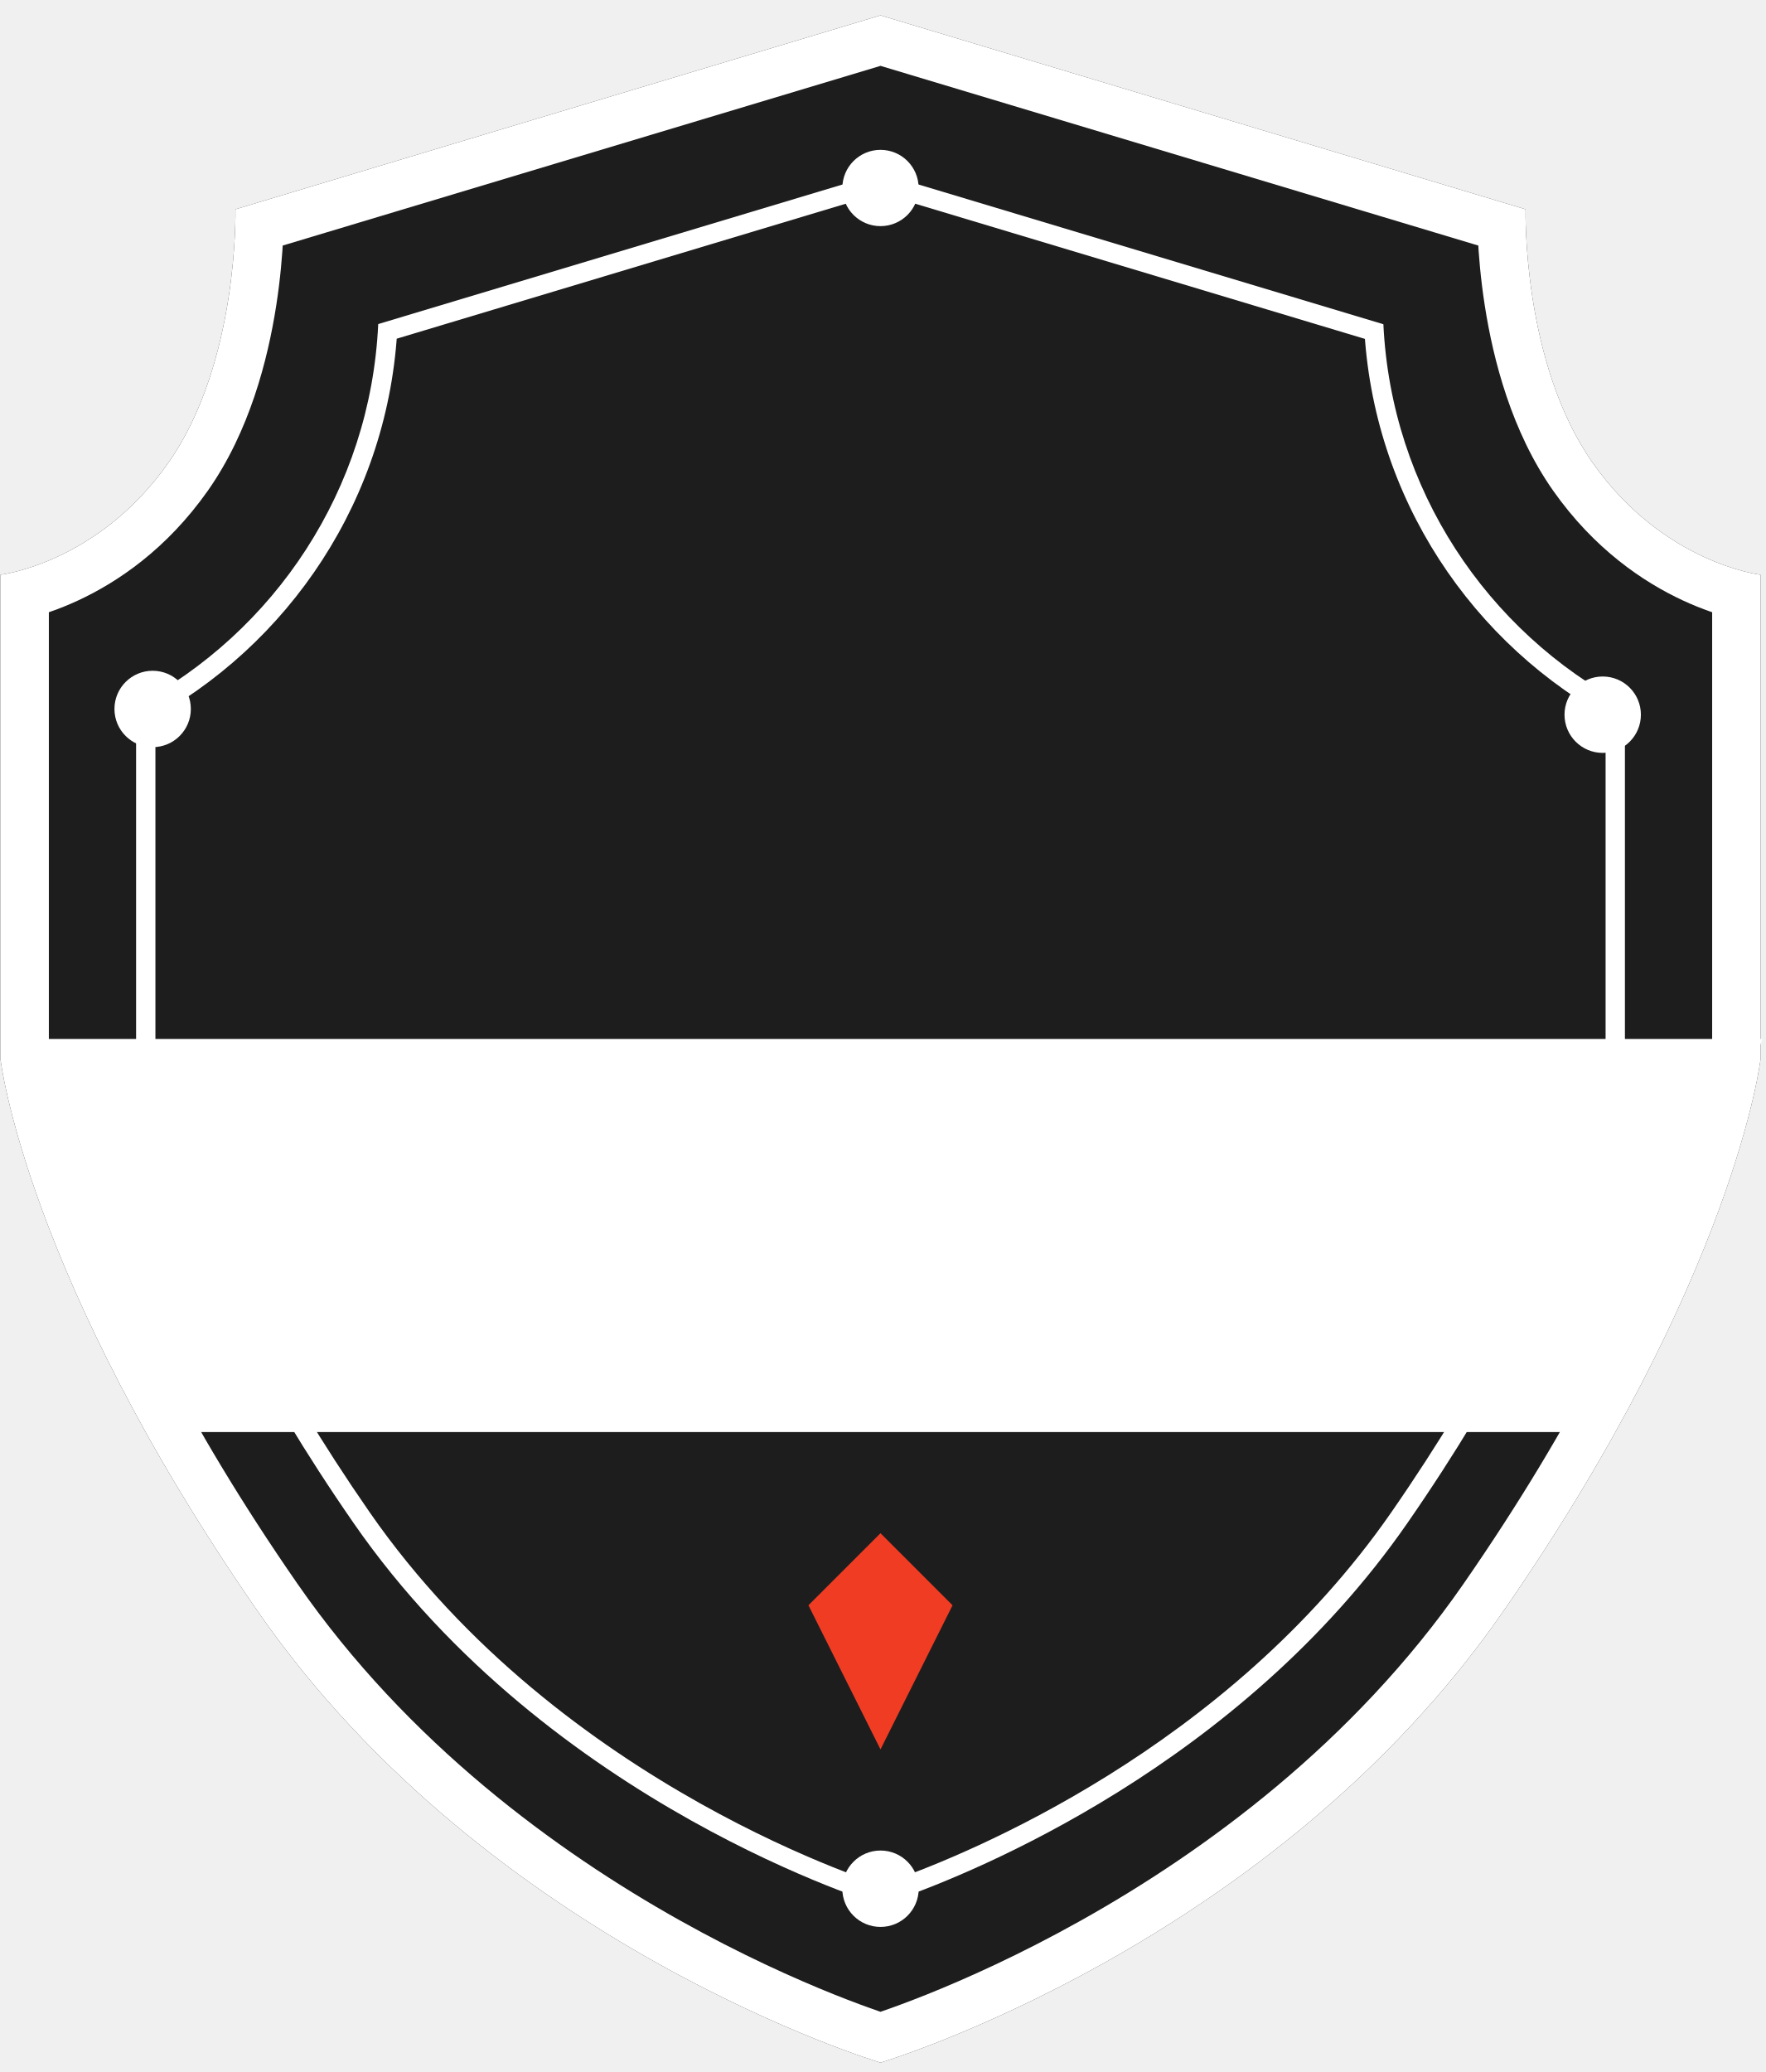
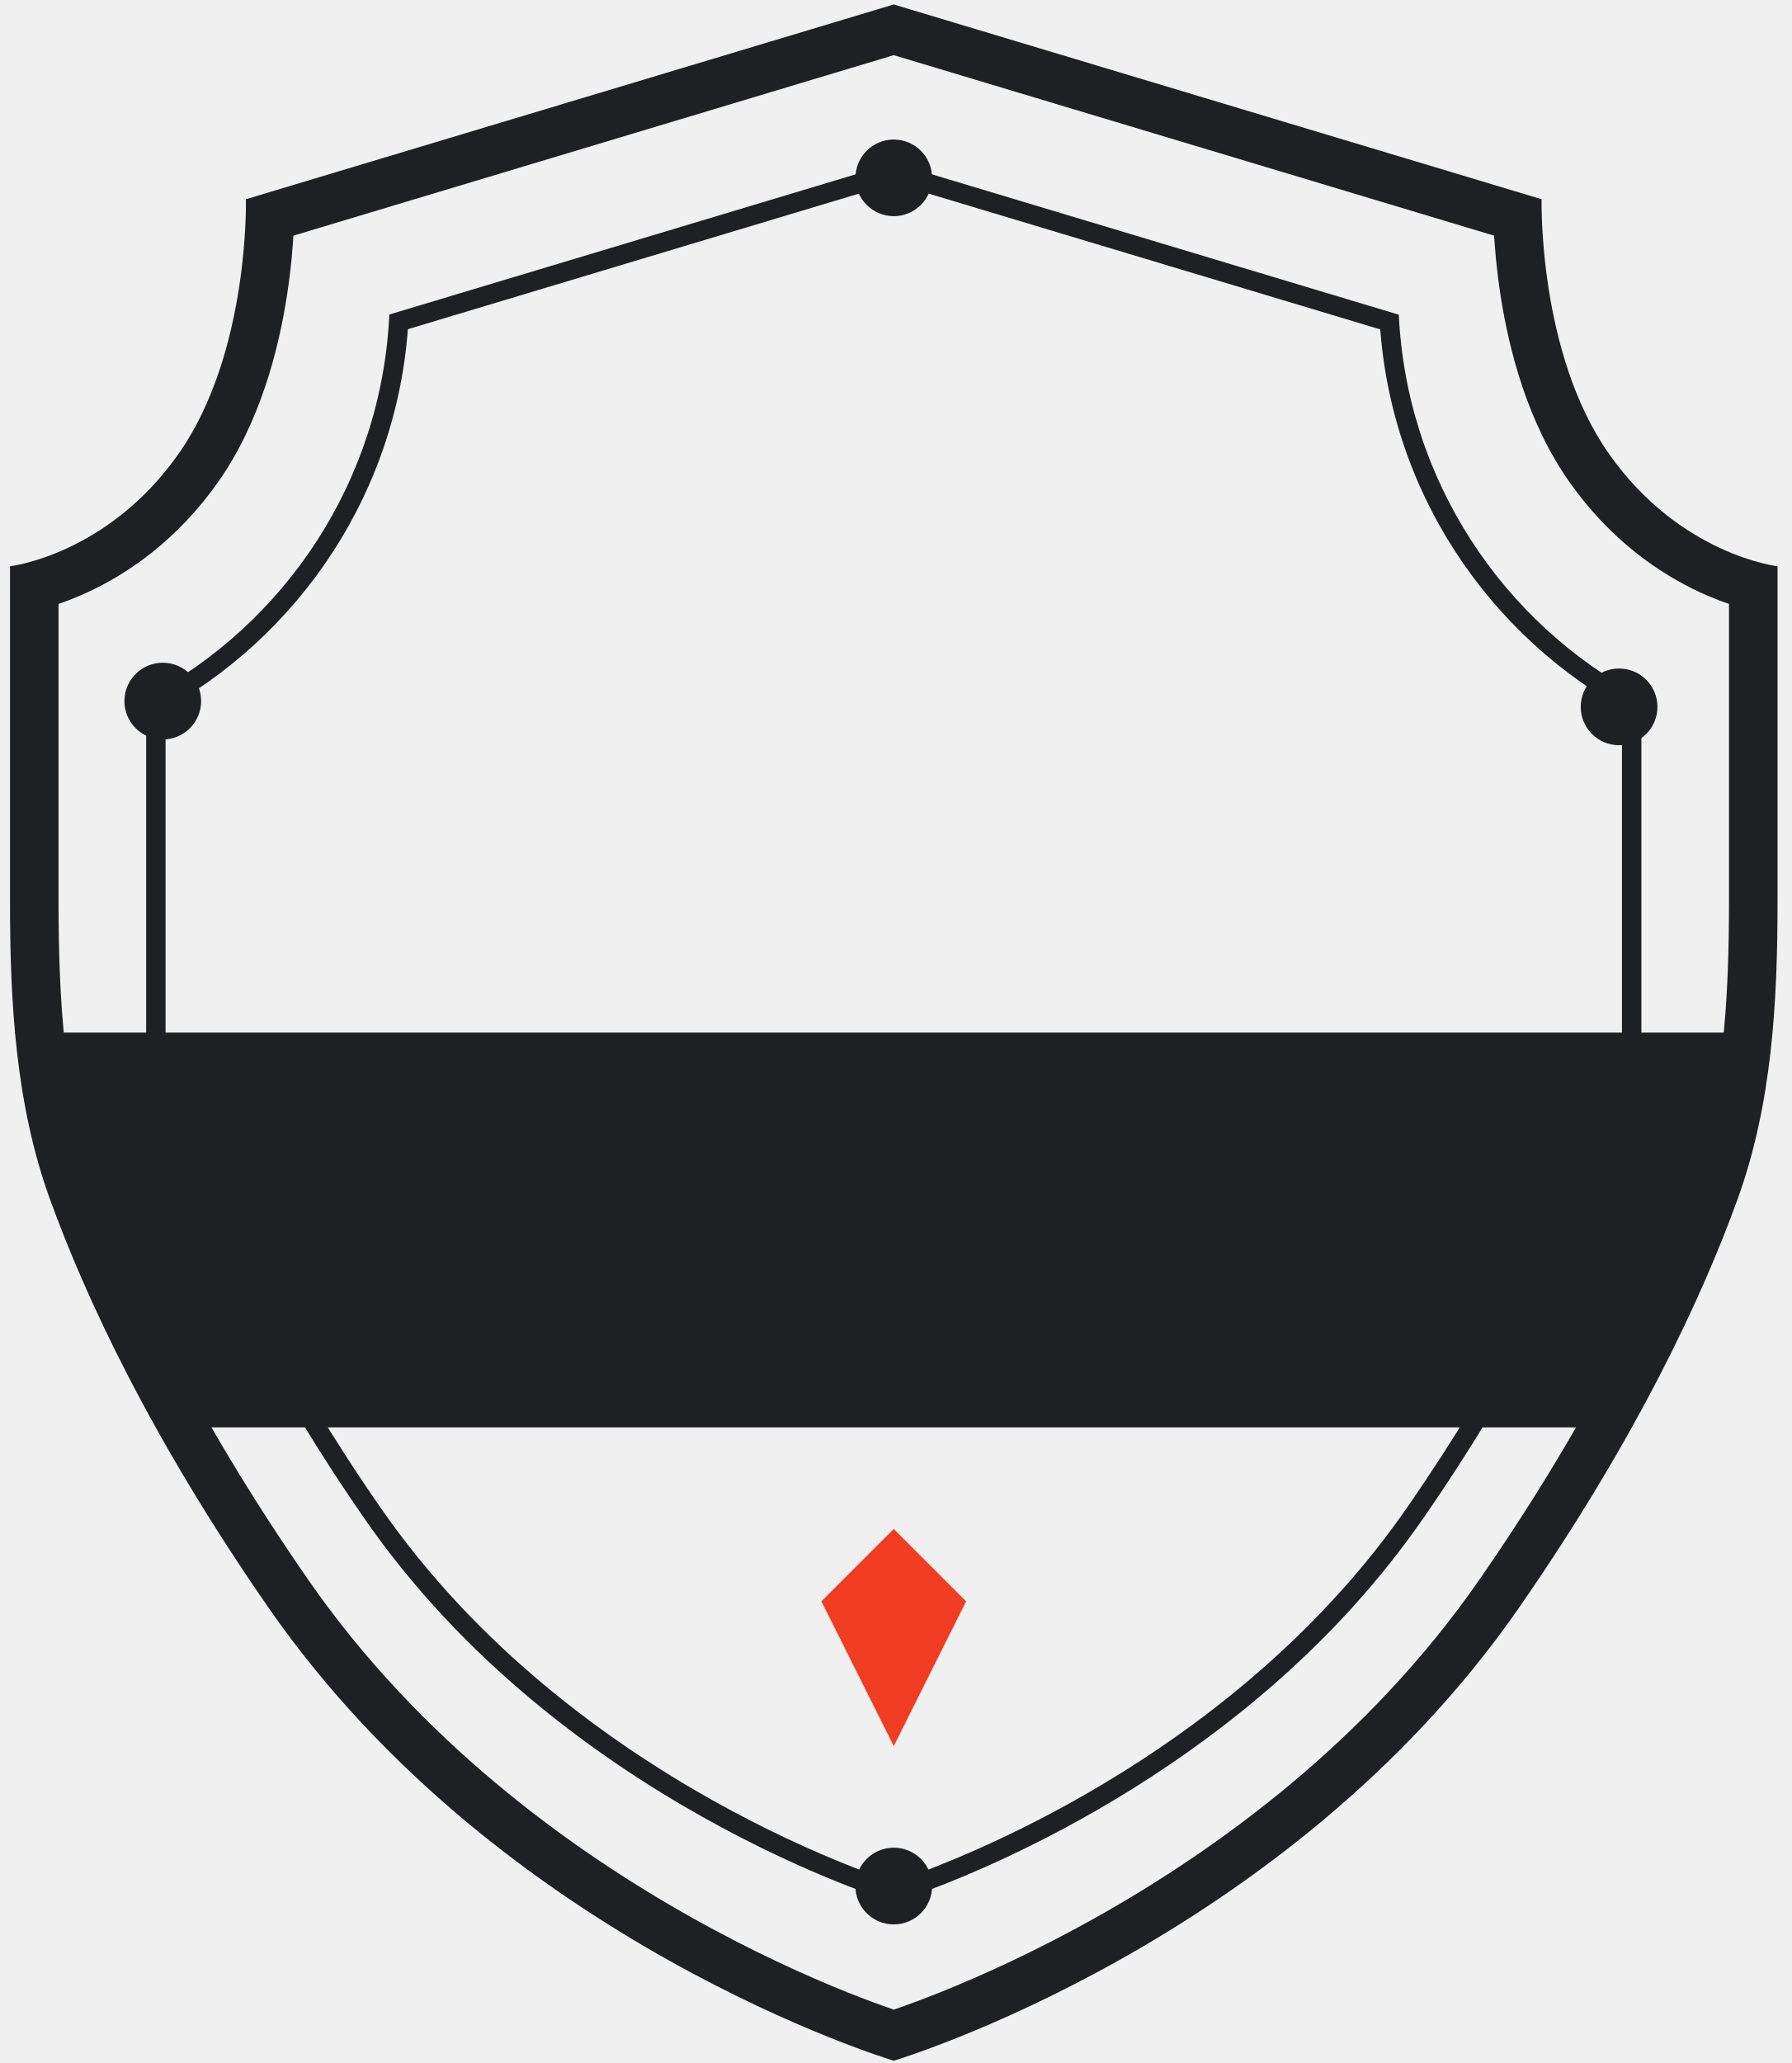
- <svg xmlns="http://www.w3.org/2000/svg" width="98" height="115" viewBox="0 0 98 115" fill="none">
-   <mask id="path-1-inside-1_834_93" fill="white">
-     <path fill-rule="evenodd" clip-rule="evenodd" d="M48.874 0.853L13.068 11.616C13.068 11.616 13.275 20.101 9.343 25.69C5.41 31.278 0.029 31.899 0.029 31.899V58.805C0.029 58.805 1.43 70.859 14.31 89.437C27.191 108.014 48.874 114.48 48.874 114.48C48.874 114.48 70.558 108.014 83.439 89.437C96.319 70.859 97.72 58.805 97.72 58.805V31.899C97.72 31.899 92.339 31.278 88.406 25.69C84.474 20.101 84.681 11.616 84.681 11.616L48.874 0.853Z" />
+ <svg xmlns="http://www.w3.org/2000/svg" width="99" height="114" viewBox="0 0 99 114" fill="none">
+   <mask id="path-1-inside-1_843_163" fill="white">
+     <path fill-rule="evenodd" clip-rule="evenodd" d="M49.398 0.247L13.592 11.009C13.592 11.009 13.799 19.495 9.866 25.083C5.934 30.671 0.553 31.292 0.553 31.292V49.803C0.553 55.395 0.858 61.02 2.765 66.278C4.703 71.624 8.284 79.384 14.834 88.831C27.714 107.408 49.398 113.874 49.398 113.874C49.398 113.874 71.082 107.408 83.963 88.831C90.512 79.384 94.094 71.624 96.032 66.278C97.938 61.02 98.244 55.395 98.244 49.803V31.292C98.244 31.292 92.862 30.671 88.93 25.083C84.997 19.495 85.204 11.009 85.204 11.009L49.398 0.247Z" />
  </mask>
-   <path fill-rule="evenodd" clip-rule="evenodd" d="M48.874 0.853L13.068 11.616C13.068 11.616 13.275 20.101 9.343 25.69C5.41 31.278 0.029 31.899 0.029 31.899V58.805C0.029 58.805 1.43 70.859 14.31 89.437C27.191 108.014 48.874 114.48 48.874 114.48C48.874 114.48 70.558 108.014 83.439 89.437C96.319 70.859 97.72 58.805 97.72 58.805V31.899C97.72 31.899 92.339 31.278 88.406 25.69C84.474 20.101 84.681 11.616 84.681 11.616L48.874 0.853Z" fill="#1D1D1D" />
-   <path d="M13.068 11.616L12.296 9.046L10.336 9.635L10.386 11.681L13.068 11.616ZM48.874 0.853L49.647 -1.717L48.874 -1.949L48.102 -1.717L48.874 0.853ZM9.343 25.69L7.148 24.145L7.148 24.145L9.343 25.69ZM0.029 31.899L-0.278 29.233L-2.654 29.507L-2.654 31.899H0.029ZM0.029 58.805H-2.654V58.96L-2.636 59.115L0.029 58.805ZM14.31 89.437L16.515 87.908L16.515 87.908L14.31 89.437ZM48.874 114.48L48.108 117.052L48.874 117.28L49.641 117.052L48.874 114.48ZM83.439 89.437L81.234 87.908L81.234 87.908L83.439 89.437ZM97.72 58.805L100.385 59.115L100.403 58.96V58.805H97.72ZM97.72 31.899H100.403V29.507L98.028 29.233L97.72 31.899ZM88.406 25.69L90.6 24.145L90.6 24.145L88.406 25.69ZM84.681 11.616L87.363 11.681L87.413 9.635L85.453 9.046L84.681 11.616ZM13.841 14.185L49.647 3.423L48.102 -1.717L12.296 9.046L13.841 14.185ZM11.537 27.234C13.848 23.949 14.865 19.958 15.331 16.971C15.569 15.447 15.674 14.114 15.719 13.156C15.742 12.677 15.75 12.288 15.752 12.013C15.754 11.876 15.753 11.767 15.753 11.689C15.752 11.65 15.752 11.618 15.751 11.595C15.751 11.584 15.751 11.574 15.751 11.566C15.751 11.563 15.751 11.559 15.751 11.557C15.751 11.555 15.751 11.554 15.751 11.553C15.751 11.553 15.751 11.552 15.751 11.552C15.751 11.551 15.751 11.55 13.068 11.616C10.386 11.681 10.386 11.68 10.386 11.68C10.386 11.68 10.386 11.679 10.386 11.679C10.386 11.678 10.386 11.678 10.386 11.678C10.386 11.677 10.386 11.677 10.386 11.677C10.386 11.678 10.386 11.68 10.386 11.685C10.386 11.694 10.386 11.711 10.386 11.736C10.387 11.785 10.387 11.863 10.386 11.969C10.385 12.18 10.378 12.498 10.359 12.901C10.32 13.71 10.231 14.847 10.029 16.144C9.615 18.796 8.77 21.842 7.148 24.145L11.537 27.234ZM0.029 31.899C0.337 34.564 0.338 34.564 0.339 34.564C0.34 34.564 0.341 34.564 0.342 34.564C0.344 34.563 0.345 34.563 0.347 34.563C0.351 34.562 0.356 34.562 0.36 34.561C0.37 34.56 0.38 34.559 0.392 34.557C0.416 34.554 0.445 34.55 0.479 34.545C0.548 34.535 0.636 34.521 0.744 34.502C0.958 34.463 1.248 34.403 1.6 34.313C2.301 34.133 3.254 33.829 4.342 33.323C6.526 32.308 9.254 30.478 11.537 27.234L7.148 24.145C5.499 26.489 3.571 27.764 2.08 28.457C1.331 28.805 0.694 29.005 0.263 29.116C0.048 29.171 -0.113 29.203 -0.208 29.221C-0.255 29.229 -0.286 29.234 -0.298 29.236C-0.304 29.236 -0.306 29.237 -0.303 29.236C-0.301 29.236 -0.298 29.236 -0.294 29.235C-0.292 29.235 -0.29 29.235 -0.287 29.234C-0.286 29.234 -0.285 29.234 -0.283 29.234C-0.282 29.234 -0.281 29.234 -0.281 29.234C-0.28 29.233 -0.278 29.233 0.029 31.899ZM2.712 58.805V31.899H-2.654V58.805H2.712ZM16.515 87.908C10.205 78.808 6.74 71.353 4.858 66.229C3.917 63.666 3.37 61.684 3.062 60.367C2.907 59.709 2.813 59.216 2.758 58.901C2.731 58.743 2.713 58.63 2.704 58.562C2.699 58.528 2.696 58.505 2.694 58.494C2.693 58.488 2.693 58.486 2.693 58.486C2.693 58.486 2.693 58.487 2.693 58.489C2.694 58.489 2.694 58.49 2.694 58.491C2.694 58.492 2.694 58.493 2.694 58.493C2.694 58.494 2.694 58.495 0.029 58.805C-2.636 59.115 -2.636 59.116 -2.636 59.117C-2.636 59.118 -2.636 59.119 -2.636 59.12C-2.635 59.122 -2.635 59.124 -2.635 59.126C-2.634 59.131 -2.634 59.136 -2.633 59.142C-2.631 59.154 -2.63 59.169 -2.627 59.187C-2.623 59.222 -2.616 59.27 -2.608 59.328C-2.591 59.446 -2.565 59.61 -2.529 59.818C-2.457 60.234 -2.342 60.829 -2.163 61.59C-1.807 63.114 -1.198 65.307 -0.179 68.08C1.859 73.628 5.534 81.489 12.105 90.966L16.515 87.908ZM48.874 114.48C49.641 111.909 49.642 111.909 49.643 111.91C49.643 111.91 49.643 111.91 49.643 111.91C49.644 111.91 49.644 111.91 49.644 111.91C49.643 111.91 49.641 111.909 49.638 111.908C49.632 111.906 49.62 111.903 49.604 111.898C49.571 111.888 49.519 111.871 49.447 111.848C49.303 111.802 49.082 111.73 48.792 111.63C48.212 111.43 47.357 111.12 46.284 110.69C44.137 109.828 41.131 108.488 37.734 106.584C30.917 102.766 22.646 96.75 16.515 87.908L12.105 90.966C18.855 100.701 27.866 107.207 35.111 111.266C38.745 113.301 41.965 114.739 44.286 115.67C45.447 116.136 46.387 116.477 47.043 116.703C47.371 116.816 47.629 116.901 47.809 116.958C47.899 116.987 47.97 117.009 48.02 117.025C48.045 117.033 48.065 117.039 48.079 117.043C48.087 117.045 48.093 117.047 48.097 117.049C48.1 117.049 48.102 117.05 48.104 117.05C48.105 117.051 48.105 117.051 48.106 117.051C48.107 117.051 48.108 117.052 48.874 114.48ZM48.874 114.48C49.641 117.052 49.642 117.051 49.643 117.051C49.644 117.051 49.645 117.051 49.645 117.05C49.647 117.05 49.649 117.049 49.651 117.049C49.656 117.047 49.662 117.045 49.67 117.043C49.684 117.039 49.704 117.033 49.729 117.025C49.779 117.009 49.85 116.987 49.94 116.958C50.12 116.901 50.378 116.816 50.706 116.703C51.362 116.477 52.301 116.136 53.463 115.67C55.784 114.739 59.005 113.301 62.638 111.266C69.883 107.207 78.894 100.701 85.644 90.966L81.234 87.908C75.103 96.75 66.832 102.766 60.015 106.584C56.618 108.488 53.612 109.828 51.465 110.69C50.392 111.12 49.536 111.43 48.957 111.63C48.667 111.73 48.447 111.802 48.303 111.848C48.23 111.871 48.178 111.888 48.145 111.898C48.129 111.903 48.117 111.906 48.111 111.908C48.108 111.909 48.106 111.91 48.105 111.91C48.105 111.91 48.105 111.91 48.106 111.91C48.106 111.91 48.106 111.91 48.106 111.91C48.107 111.909 48.108 111.909 48.874 114.48ZM85.644 90.966C92.215 81.489 95.89 73.628 97.928 68.08C98.947 65.307 99.555 63.114 99.912 61.59C100.091 60.829 100.206 60.234 100.278 59.818C100.314 59.61 100.34 59.446 100.357 59.328C100.365 59.27 100.372 59.222 100.376 59.187C100.379 59.169 100.38 59.154 100.382 59.142C100.383 59.136 100.383 59.131 100.384 59.126C100.384 59.124 100.384 59.122 100.385 59.12C100.385 59.119 100.385 59.118 100.385 59.117C100.385 59.116 100.385 59.115 97.72 58.805C95.055 58.495 95.055 58.494 95.055 58.493C95.055 58.493 95.055 58.492 95.055 58.491C95.055 58.49 95.055 58.489 95.055 58.489C95.056 58.487 95.056 58.486 95.056 58.486C95.056 58.486 95.056 58.488 95.055 58.494C95.053 58.505 95.05 58.528 95.046 58.562C95.036 58.63 95.018 58.743 94.991 58.901C94.936 59.216 94.841 59.709 94.687 60.367C94.379 61.684 93.832 63.666 92.891 66.229C91.009 71.353 87.544 78.808 81.234 87.908L85.644 90.966ZM100.403 58.805V31.899H95.037V58.805H100.403ZM97.72 31.899C98.028 29.233 98.029 29.233 98.03 29.234C98.03 29.234 98.031 29.234 98.032 29.234C98.034 29.234 98.035 29.234 98.036 29.234C98.039 29.235 98.041 29.235 98.043 29.235C98.047 29.236 98.05 29.236 98.052 29.236C98.055 29.237 98.053 29.236 98.047 29.236C98.035 29.234 98.004 29.229 97.957 29.221C97.862 29.203 97.701 29.171 97.486 29.116C97.055 29.005 96.418 28.805 95.669 28.457C94.178 27.764 92.25 26.489 90.6 24.145L86.212 27.234C88.495 30.478 91.223 32.308 93.407 33.323C94.495 33.829 95.448 34.133 96.15 34.313C96.501 34.403 96.791 34.463 97.005 34.502C97.113 34.521 97.201 34.535 97.27 34.545C97.304 34.55 97.333 34.554 97.357 34.557C97.369 34.559 97.379 34.56 97.389 34.561C97.393 34.562 97.398 34.562 97.402 34.563C97.403 34.563 97.405 34.563 97.407 34.564C97.408 34.564 97.409 34.564 97.41 34.564C97.411 34.564 97.412 34.564 97.72 31.899ZM90.6 24.145C88.98 21.842 88.133 18.796 87.72 16.144C87.518 14.847 87.428 13.71 87.39 12.901C87.371 12.498 87.364 12.18 87.363 11.969C87.362 11.863 87.362 11.785 87.362 11.736C87.363 11.711 87.363 11.694 87.363 11.685C87.363 11.68 87.363 11.678 87.363 11.677C87.363 11.677 87.363 11.677 87.363 11.678C87.363 11.678 87.363 11.678 87.363 11.679C87.363 11.679 87.363 11.68 87.363 11.68C87.363 11.68 87.363 11.681 84.681 11.616C81.998 11.55 81.998 11.551 81.998 11.552C81.998 11.552 81.998 11.553 81.998 11.553C81.998 11.554 81.998 11.555 81.998 11.557C81.998 11.559 81.998 11.563 81.998 11.566C81.998 11.574 81.998 11.584 81.998 11.595C81.997 11.618 81.997 11.65 81.996 11.689C81.996 11.767 81.995 11.876 81.996 12.013C81.999 12.288 82.007 12.677 82.03 13.156C82.075 14.114 82.18 15.447 82.418 16.971C82.884 19.958 83.9 23.949 86.212 27.234L90.6 24.145ZM85.453 9.046L49.647 -1.717L48.102 3.423L83.908 14.185L85.453 9.046Z" fill="white" mask="url(#path-1-inside-1_834_93)" />
-   <mask id="path-3-inside-2_834_93" fill="white">
-     <path fill-rule="evenodd" clip-rule="evenodd" d="M7.554 39.141V58.63C7.554 58.63 8.739 68.827 19.635 84.543C30.531 100.258 48.875 105.728 48.875 105.728C48.875 105.728 49.19 105.634 49.763 105.435L49.819 105.416L49.948 105.37C54.025 103.931 68.794 97.985 78.114 84.543C89.01 68.827 90.195 58.63 90.195 58.63V39.102C82.54 35.041 77.223 27.158 76.788 17.996L48.875 9.606L20.994 17.986C20.57 27.174 15.235 35.08 7.554 39.141Z" />
+   <path d="M13.592 11.009L12.819 8.44L10.86 9.029L10.909 11.075L13.592 11.009ZM49.398 0.247L50.17 -2.323L49.398 -2.555L48.626 -2.323L49.398 0.247ZM0.553 31.292L0.245 28.627L-2.13 28.901V31.292H0.553ZM2.765 66.278L5.287 65.363L5.287 65.363L2.765 66.278ZM14.834 88.831L12.629 90.359L12.629 90.359L14.834 88.831ZM49.398 113.874L48.631 116.445L49.398 116.674L50.165 116.445L49.398 113.874ZM83.963 88.831L81.758 87.302L81.758 87.302L83.963 88.831ZM96.032 66.278L98.554 67.192L98.554 67.192L96.032 66.278ZM98.244 31.292H100.927V28.901L98.551 28.627L98.244 31.292ZM88.93 25.083L91.124 23.539L91.124 23.539L88.93 25.083ZM85.204 11.009L87.887 11.075L87.937 9.029L85.977 8.44L85.204 11.009ZM14.364 13.579L50.17 2.816L48.626 -2.323L12.819 8.44L14.364 13.579ZM12.061 26.627C14.372 23.343 15.389 19.352 15.855 16.364C16.093 14.84 16.197 13.507 16.243 12.55C16.266 12.07 16.274 11.682 16.276 11.407C16.277 11.27 16.277 11.16 16.276 11.082C16.276 11.043 16.276 11.012 16.275 10.989C16.275 10.977 16.275 10.967 16.275 10.96C16.274 10.956 16.274 10.953 16.274 10.95C16.274 10.949 16.274 10.948 16.274 10.947C16.274 10.946 16.274 10.945 16.274 10.945C16.274 10.944 16.274 10.944 13.592 11.009C10.909 11.075 10.909 11.074 10.909 11.073C10.909 11.073 10.909 11.073 10.909 11.072C10.909 11.072 10.909 11.071 10.909 11.071C10.909 11.07 10.909 11.07 10.909 11.071C10.909 11.071 10.909 11.074 10.91 11.079C10.91 11.088 10.91 11.105 10.91 11.129C10.911 11.178 10.911 11.257 10.91 11.362C10.908 11.574 10.902 11.892 10.883 12.295C10.844 13.103 10.755 14.241 10.553 15.537C10.139 18.189 9.293 21.235 7.672 23.539L12.061 26.627ZM0.553 31.292C0.86 33.958 0.862 33.958 0.863 33.958C0.863 33.957 0.865 33.957 0.865 33.957C0.867 33.957 0.869 33.957 0.871 33.956C0.875 33.956 0.879 33.956 0.884 33.955C0.893 33.954 0.904 33.953 0.916 33.951C0.94 33.948 0.969 33.944 1.003 33.939C1.071 33.929 1.16 33.915 1.267 33.895C1.482 33.857 1.772 33.797 2.123 33.707C2.824 33.526 3.778 33.222 4.866 32.717C7.049 31.702 9.778 29.872 12.061 26.627L7.672 23.539C6.023 25.883 4.094 27.158 2.604 27.85C1.855 28.198 1.217 28.399 0.787 28.509C0.572 28.565 0.411 28.597 0.316 28.614C0.268 28.623 0.238 28.627 0.225 28.629C0.219 28.63 0.218 28.63 0.221 28.63C0.222 28.63 0.225 28.629 0.229 28.629C0.231 28.628 0.234 28.628 0.236 28.628C0.238 28.628 0.239 28.628 0.241 28.627C0.241 28.627 0.242 28.627 0.243 28.627C0.244 28.627 0.245 28.627 0.553 31.292ZM3.236 49.803V31.292H-2.13V49.803H3.236ZM5.287 65.363C3.549 60.57 3.236 55.341 3.236 49.803H-2.13C-2.13 55.45 -1.832 61.471 0.242 67.192L5.287 65.363ZM17.039 87.302C10.622 78.046 7.147 70.493 5.287 65.363L0.242 67.192C2.259 72.755 5.946 80.721 12.629 90.359L17.039 87.302ZM49.398 113.874C50.165 111.303 50.166 111.303 50.166 111.303C50.166 111.303 50.167 111.303 50.167 111.303C50.167 111.304 50.167 111.304 50.167 111.303C50.167 111.303 50.165 111.303 50.162 111.302C50.156 111.3 50.144 111.296 50.128 111.291C50.095 111.281 50.042 111.265 49.97 111.242C49.826 111.196 49.606 111.123 49.316 111.023C48.736 110.823 47.881 110.514 46.808 110.083C44.661 109.222 41.655 107.881 38.258 105.978C31.441 102.159 23.169 96.144 17.039 87.302L12.629 90.359C19.379 100.095 28.389 106.601 35.635 110.66C39.268 112.695 42.488 114.132 44.81 115.064C45.971 115.53 46.91 115.87 47.567 116.097C47.895 116.21 48.153 116.294 48.333 116.352C48.423 116.381 48.493 116.403 48.543 116.418C48.568 116.426 48.588 116.432 48.603 116.437C48.61 116.439 48.616 116.441 48.621 116.442C48.624 116.443 48.626 116.444 48.627 116.444C48.628 116.444 48.629 116.445 48.63 116.445C48.631 116.445 48.631 116.445 49.398 113.874ZM49.398 113.874C50.165 116.445 50.166 116.445 50.167 116.445C50.167 116.445 50.168 116.444 50.169 116.444C50.171 116.444 50.173 116.443 50.175 116.442C50.18 116.441 50.186 116.439 50.193 116.437C50.208 116.432 50.228 116.426 50.253 116.418C50.303 116.403 50.374 116.381 50.464 116.352C50.643 116.294 50.901 116.21 51.23 116.097C51.886 115.87 52.825 115.53 53.987 115.064C56.308 114.132 59.528 112.695 63.161 110.66C70.407 106.601 79.418 100.095 86.168 90.359L81.758 87.302C75.627 96.144 67.355 102.159 60.539 105.978C57.141 107.881 54.135 109.222 51.988 110.083C50.916 110.514 50.06 110.823 49.48 111.023C49.191 111.123 48.97 111.196 48.826 111.242C48.754 111.265 48.701 111.281 48.669 111.291C48.652 111.296 48.641 111.3 48.635 111.302C48.631 111.303 48.63 111.303 48.629 111.303C48.629 111.304 48.629 111.304 48.629 111.303C48.63 111.303 48.63 111.303 48.63 111.303C48.631 111.303 48.631 111.303 49.398 113.874ZM86.168 90.359C92.85 80.721 96.538 72.755 98.554 67.192L93.509 65.363C91.65 70.493 88.174 78.046 81.758 87.302L86.168 90.359ZM98.554 67.192C100.629 61.471 100.927 55.45 100.927 49.803H95.561C95.561 55.341 95.247 60.57 93.509 65.363L98.554 67.192ZM100.927 49.803V31.292H95.561V49.803H100.927ZM98.244 31.292C98.551 28.627 98.552 28.627 98.554 28.627C98.554 28.627 98.555 28.627 98.556 28.627C98.557 28.628 98.559 28.628 98.56 28.628C98.563 28.628 98.565 28.628 98.567 28.629C98.571 28.629 98.574 28.63 98.576 28.63C98.579 28.63 98.577 28.63 98.571 28.629C98.559 28.627 98.528 28.623 98.48 28.614C98.385 28.597 98.224 28.565 98.01 28.509C97.579 28.399 96.941 28.198 96.192 27.85C94.702 27.158 92.774 25.883 91.124 23.539L86.736 26.627C89.019 29.872 91.747 31.702 93.93 32.717C95.019 33.222 95.972 33.526 96.673 33.707C97.024 33.797 97.314 33.857 97.529 33.895C97.636 33.915 97.725 33.929 97.793 33.939C97.828 33.944 97.857 33.948 97.881 33.951C97.892 33.953 97.903 33.954 97.912 33.955C97.917 33.956 97.921 33.956 97.925 33.956C97.927 33.957 97.929 33.957 97.931 33.957C97.932 33.957 97.933 33.957 97.934 33.958C97.935 33.958 97.936 33.958 98.244 31.292ZM91.124 23.539C89.503 21.235 88.657 18.189 88.244 15.537C88.041 14.241 87.952 13.103 87.914 12.295C87.894 11.892 87.888 11.574 87.886 11.362C87.885 11.257 87.886 11.178 87.886 11.129C87.886 11.105 87.887 11.088 87.887 11.079C87.887 11.074 87.887 11.071 87.887 11.071C87.887 11.07 87.887 11.07 87.887 11.071C87.887 11.071 87.887 11.072 87.887 11.072C87.887 11.073 87.887 11.073 87.887 11.073C87.887 11.074 87.887 11.075 85.204 11.009C82.522 10.944 82.522 10.944 82.522 10.945C82.522 10.945 82.522 10.946 82.522 10.947C82.522 10.948 82.522 10.949 82.522 10.95C82.522 10.953 82.522 10.956 82.522 10.96C82.522 10.967 82.521 10.977 82.521 10.989C82.521 11.012 82.52 11.043 82.52 11.082C82.519 11.16 82.519 11.27 82.52 11.407C82.522 11.682 82.531 12.07 82.553 12.55C82.599 13.507 82.704 14.84 82.941 16.364C83.407 19.352 84.424 23.343 86.736 26.627L91.124 23.539ZM85.977 8.44L50.17 -2.323L48.626 2.816L84.432 13.579L85.977 8.44Z" fill="#1E2023" mask="url(#path-1-inside-1_843_163)" />
+   <mask id="path-3-inside-2_843_163" fill="white">
+     <path fill-rule="evenodd" clip-rule="evenodd" d="M8.078 38.535V58.023C8.078 58.023 9.263 68.221 20.159 83.936C31.055 99.652 49.398 105.122 49.398 105.122C49.398 105.122 49.714 105.028 50.287 104.829L50.342 104.809L50.471 104.764C54.549 103.325 69.318 97.379 78.638 83.936C89.534 68.221 90.719 58.023 90.719 58.023V38.495C83.064 34.434 77.747 26.551 77.311 17.39L49.398 9L21.518 17.38C21.093 26.568 15.759 34.474 8.078 38.535Z" />
  </mask>
-   <path d="M7.554 39.141L7.053 38.193L6.481 38.495V39.141H7.554ZM7.554 58.63H6.481V58.692L6.488 58.754L7.554 58.63ZM19.635 84.543L18.753 85.154L18.753 85.154L19.635 84.543ZM48.875 105.728L48.568 106.757L48.875 106.848L49.181 106.757L48.875 105.728ZM49.763 105.435L50.115 106.449L50.116 106.449L49.763 105.435ZM49.819 105.416L50.172 106.429L50.174 106.428L49.819 105.416ZM49.948 105.37L50.303 106.383L50.305 106.382L49.948 105.37ZM78.114 84.543L78.996 85.154L78.996 85.154L78.114 84.543ZM90.195 58.63L91.261 58.754L91.268 58.692V58.63H90.195ZM90.195 39.102H91.268V38.456L90.698 38.154L90.195 39.102ZM76.788 17.996L77.86 17.945L77.824 17.187L77.097 16.968L76.788 17.996ZM48.875 9.606L49.184 8.578L48.875 8.485L48.566 8.578L48.875 9.606ZM20.994 17.986L20.686 16.958L19.957 17.177L19.922 17.936L20.994 17.986ZM6.481 39.141V58.63H8.627V39.141H6.481ZM7.554 58.63C6.488 58.754 6.488 58.754 6.488 58.755C6.488 58.755 6.488 58.756 6.488 58.756C6.488 58.757 6.489 58.758 6.489 58.759C6.489 58.762 6.489 58.765 6.49 58.769C6.491 58.776 6.492 58.786 6.494 58.798C6.497 58.823 6.502 58.858 6.508 58.902C6.521 58.99 6.54 59.117 6.569 59.282C6.626 59.612 6.719 60.092 6.865 60.714C7.156 61.956 7.657 63.764 8.501 66.063C10.191 70.662 13.253 77.221 18.753 85.154L20.517 83.931C15.121 76.149 12.143 69.752 10.516 65.323C9.702 63.108 9.226 61.384 8.955 60.224C8.819 59.644 8.734 59.205 8.684 58.915C8.659 58.771 8.642 58.663 8.632 58.595C8.627 58.561 8.624 58.536 8.622 58.521C8.621 58.514 8.621 58.509 8.62 58.506C8.62 58.505 8.62 58.504 8.62 58.504C8.62 58.504 8.62 58.504 8.62 58.505C8.62 58.505 8.62 58.505 8.62 58.505C8.62 58.506 8.62 58.506 7.554 58.63ZM18.753 85.154C24.325 93.191 31.783 98.585 37.816 101.965C40.837 103.657 43.514 104.852 45.438 105.624C46.401 106.01 47.177 106.291 47.715 106.477C47.984 106.57 48.194 106.639 48.338 106.685C48.41 106.708 48.466 106.725 48.505 106.737C48.524 106.743 48.539 106.748 48.55 106.751C48.555 106.753 48.559 106.754 48.562 106.755C48.563 106.755 48.565 106.756 48.566 106.756C48.566 106.756 48.567 106.756 48.567 106.756C48.568 106.756 48.568 106.757 48.875 105.728C49.181 104.7 49.181 104.7 49.182 104.7C49.182 104.7 49.182 104.7 49.182 104.7C49.181 104.7 49.181 104.7 49.18 104.699C49.179 104.699 49.177 104.698 49.173 104.697C49.166 104.695 49.154 104.691 49.139 104.686C49.107 104.677 49.058 104.662 48.993 104.641C48.864 104.599 48.669 104.535 48.415 104.448C47.907 104.273 47.165 104.004 46.238 103.632C44.383 102.887 41.792 101.732 38.865 100.092C33.003 96.808 25.841 91.61 20.517 83.931L18.753 85.154ZM48.875 105.728C49.181 106.757 49.181 106.757 49.181 106.757C49.181 106.757 49.181 106.757 49.181 106.757C49.181 106.756 49.181 106.756 49.182 106.756C49.182 106.756 49.182 106.756 49.182 106.756C49.182 106.756 49.183 106.756 49.184 106.756C49.184 106.756 49.186 106.755 49.188 106.755C49.191 106.754 49.196 106.752 49.201 106.751C49.213 106.747 49.229 106.742 49.25 106.735C49.292 106.722 49.353 106.703 49.432 106.678C49.591 106.627 49.821 106.551 50.115 106.449L49.411 104.421C49.133 104.518 48.918 104.588 48.775 104.634C48.704 104.657 48.65 104.674 48.615 104.685C48.598 104.69 48.585 104.694 48.577 104.697C48.573 104.698 48.571 104.699 48.569 104.699C48.568 104.699 48.568 104.7 48.568 104.7C48.567 104.7 48.567 104.7 48.568 104.7C48.568 104.7 48.568 104.7 48.568 104.7C48.568 104.7 48.568 104.7 48.568 104.7C48.568 104.7 48.568 104.7 48.568 104.7C48.568 104.7 48.568 104.7 48.875 105.728ZM50.116 106.449L50.172 106.429L49.465 104.402L49.41 104.421L50.116 106.449ZM50.174 106.428L50.303 106.383L49.592 104.358L49.463 104.403L50.174 106.428ZM50.305 106.382C54.442 104.922 69.478 98.881 78.996 85.154L77.232 83.931C68.109 97.089 53.608 102.94 49.591 104.358L50.305 106.382ZM78.996 85.154C84.496 77.221 87.558 70.662 89.248 66.063C90.093 63.764 90.594 61.956 90.885 60.714C91.03 60.092 91.123 59.612 91.18 59.282C91.209 59.117 91.228 58.99 91.241 58.902C91.248 58.858 91.252 58.823 91.255 58.798C91.257 58.786 91.258 58.776 91.259 58.769C91.26 58.765 91.26 58.762 91.26 58.759C91.26 58.758 91.261 58.757 91.261 58.756C91.261 58.756 91.261 58.755 91.261 58.755C91.261 58.754 91.261 58.754 90.195 58.63C89.129 58.506 89.129 58.506 89.129 58.505C89.129 58.505 89.129 58.505 89.129 58.505C89.129 58.504 89.129 58.504 89.129 58.504C89.129 58.504 89.129 58.505 89.129 58.506C89.129 58.509 89.128 58.514 89.127 58.521C89.125 58.536 89.122 58.561 89.117 58.595C89.107 58.663 89.09 58.771 89.065 58.915C89.015 59.205 88.93 59.644 88.794 60.224C88.523 61.384 88.047 63.108 87.233 65.323C85.606 69.752 82.628 76.149 77.232 83.931L78.996 85.154ZM91.268 58.63V39.102H89.122V58.63H91.268ZM90.698 38.154C83.365 34.264 78.276 26.715 77.86 17.945L75.716 18.047C76.169 27.601 81.714 35.818 89.692 40.05L90.698 38.154ZM77.097 16.968L49.184 8.578L48.566 10.634L76.479 19.024L77.097 16.968ZM48.566 8.578L20.686 16.958L21.303 19.014L49.184 10.634L48.566 8.578ZM19.922 17.936C19.516 26.732 14.41 34.303 7.053 38.193L8.056 40.09C16.061 35.858 21.624 27.617 22.067 18.036L19.922 17.936Z" fill="white" mask="url(#path-3-inside-2_834_93)" />
-   <circle cx="48.874" cy="10.434" r="2.117" fill="white" />
-   <circle cx="48.875" cy="104.828" r="2.12" fill="white" />
-   <circle cx="8.473" cy="39.349" r="2.12" fill="white" />
-   <circle cx="88.962" cy="39.667" r="2.12" fill="white" />
-   <path d="M11.005 79.483H86.838L93.567 69.069L97.83 57.667H0.306L4.504 68.915L11.005 79.483Z" fill="white" />
-   <path d="M44.874 89.096L48.874 85.096L52.874 89.096L48.874 97.096L44.874 89.096Z" fill="#F03C23" />
+   <path d="M8.078 38.535L7.576 37.586L7.005 37.888V38.535H8.078ZM8.078 58.023H7.005V58.086L7.012 58.147L8.078 58.023ZM20.159 83.936L19.277 84.548L19.277 84.548L20.159 83.936ZM49.398 105.122L49.092 106.15L49.398 106.242L49.705 106.15L49.398 105.122ZM50.287 104.829L50.639 105.842L50.64 105.842L50.287 104.829ZM50.342 104.809L50.695 105.823L50.698 105.822L50.342 104.809ZM50.471 104.764L50.827 105.777L50.829 105.776L50.471 104.764ZM78.638 83.936L79.52 84.548L79.52 84.548L78.638 83.936ZM90.719 58.023L91.785 58.147L91.792 58.086V58.023H90.719ZM90.719 38.495H91.792V37.85L91.222 37.547L90.719 38.495ZM77.311 17.39L78.383 17.339L78.347 16.58L77.62 16.362L77.311 17.39ZM49.398 9L49.707 7.972L49.398 7.879L49.089 7.972L49.398 9ZM21.518 17.38L21.209 16.352L20.481 16.571L20.446 17.33L21.518 17.38ZM7.005 38.535V58.023H9.151V38.535H7.005ZM8.078 58.023C7.012 58.147 7.012 58.148 7.012 58.148C7.012 58.149 7.012 58.149 7.012 58.15C7.012 58.151 7.012 58.152 7.012 58.153C7.013 58.155 7.013 58.158 7.014 58.162C7.014 58.17 7.016 58.179 7.017 58.192C7.021 58.217 7.025 58.251 7.032 58.295C7.044 58.384 7.064 58.511 7.093 58.676C7.15 59.005 7.243 59.486 7.388 60.107C7.679 61.35 8.18 63.158 9.025 65.457C10.714 70.055 13.777 76.615 19.277 84.548L21.041 83.325C15.645 75.542 12.667 69.145 11.04 64.716C10.226 62.502 9.75 60.778 9.478 59.618C9.342 59.038 9.258 58.598 9.208 58.309C9.182 58.164 9.166 58.057 9.156 57.989C9.151 57.954 9.148 57.93 9.146 57.915C9.145 57.907 9.144 57.902 9.144 57.9C9.144 57.898 9.144 57.898 9.144 57.898C9.144 57.898 9.144 57.898 9.144 57.898C9.144 57.898 9.144 57.899 9.144 57.899C9.144 57.899 9.144 57.9 8.078 58.023ZM19.277 84.548C24.849 92.584 32.306 97.979 38.34 101.359C41.361 103.051 44.037 104.245 45.962 105.017C46.925 105.404 47.701 105.685 48.239 105.871C48.508 105.963 48.718 106.032 48.862 106.078C48.934 106.102 48.99 106.119 49.028 106.131C49.048 106.137 49.063 106.141 49.073 106.145C49.078 106.146 49.083 106.147 49.086 106.148C49.087 106.149 49.089 106.149 49.09 106.149C49.09 106.15 49.09 106.15 49.091 106.15C49.091 106.15 49.092 106.15 49.398 105.122C49.705 104.093 49.705 104.093 49.705 104.093C49.705 104.093 49.705 104.093 49.705 104.093C49.705 104.093 49.705 104.093 49.704 104.093C49.703 104.092 49.7 104.092 49.697 104.091C49.69 104.088 49.678 104.085 49.662 104.08C49.631 104.07 49.582 104.055 49.517 104.034C49.387 103.993 49.192 103.929 48.939 103.841C48.431 103.666 47.689 103.397 46.761 103.025C44.907 102.281 42.316 101.125 39.389 99.486C33.527 96.202 26.365 91.004 21.041 83.325L19.277 84.548ZM49.398 105.122C49.705 106.15 49.705 106.15 49.705 106.15C49.705 106.15 49.705 106.15 49.705 106.15C49.705 106.15 49.705 106.15 49.705 106.15C49.706 106.15 49.706 106.15 49.706 106.15C49.706 106.15 49.707 106.15 49.707 106.149C49.708 106.149 49.71 106.149 49.711 106.148C49.715 106.147 49.719 106.146 49.725 106.144C49.736 106.141 49.753 106.136 49.774 106.129C49.816 106.116 49.877 106.097 49.956 106.071C50.114 106.021 50.344 105.945 50.639 105.842L49.935 103.815C49.656 103.911 49.442 103.982 49.299 104.028C49.228 104.051 49.174 104.068 49.139 104.079C49.122 104.084 49.109 104.088 49.101 104.09C49.097 104.091 49.094 104.092 49.093 104.093C49.092 104.093 49.091 104.093 49.091 104.093C49.091 104.093 49.091 104.093 49.091 104.093C49.091 104.093 49.091 104.093 49.091 104.093C49.091 104.093 49.091 104.093 49.091 104.093C49.091 104.093 49.092 104.093 49.092 104.093C49.092 104.093 49.092 104.093 49.398 105.122ZM50.64 105.842L50.695 105.823L49.989 103.796L49.934 103.815L50.64 105.842ZM50.698 105.822L50.827 105.777L50.116 103.751L49.987 103.797L50.698 105.822ZM50.829 105.776C54.966 104.316 70.002 98.275 79.52 84.548L77.756 83.325C68.633 96.482 54.132 102.334 50.114 103.752L50.829 105.776ZM79.52 84.548C85.02 76.615 88.082 70.055 89.772 65.457C90.616 63.158 91.117 61.35 91.408 60.107C91.554 59.486 91.647 59.005 91.704 58.676C91.733 58.511 91.752 58.384 91.765 58.295C91.771 58.251 91.776 58.217 91.779 58.192C91.781 58.179 91.782 58.17 91.783 58.162C91.783 58.158 91.784 58.155 91.784 58.153C91.784 58.152 91.784 58.151 91.784 58.15C91.784 58.149 91.784 58.149 91.785 58.148C91.785 58.148 91.785 58.147 90.719 58.023C89.653 57.9 89.653 57.899 89.653 57.899C89.653 57.899 89.653 57.898 89.653 57.898C89.653 57.898 89.653 57.898 89.653 57.898C89.653 57.898 89.653 57.898 89.653 57.9C89.652 57.902 89.652 57.907 89.651 57.915C89.649 57.93 89.645 57.954 89.64 57.989C89.63 58.057 89.614 58.164 89.589 58.309C89.539 58.598 89.454 59.038 89.318 59.618C89.047 60.778 88.57 62.502 87.757 64.716C86.13 69.145 83.151 75.542 77.756 83.325L79.52 84.548ZM91.792 58.023V38.495H89.645V58.023H91.792ZM91.222 37.547C83.889 33.657 78.8 26.108 78.383 17.339L76.239 17.441C76.693 26.994 82.238 35.211 90.216 39.443L91.222 37.547ZM77.62 16.362L49.707 7.972L49.089 10.027L77.002 18.417L77.62 16.362ZM49.089 7.972L21.209 16.352L21.827 18.407L49.707 10.027L49.089 7.972ZM20.446 17.33C20.04 26.125 14.934 33.696 7.576 37.586L8.58 39.484C16.584 35.252 22.147 27.011 22.59 17.429L20.446 17.33Z" fill="#1E2023" mask="url(#path-3-inside-2_843_163)" />
+   <circle cx="49.398" cy="9.828" r="2.117" fill="#1E2023" />
+   <circle cx="49.398" cy="104.221" r="2.12" fill="#1E2023" />
+   <circle cx="8.996" cy="38.742" r="2.12" fill="#1E2023" />
+   <circle cx="89.486" cy="39.061" r="2.12" fill="#1E2023" />
+   <path d="M11.528 78.877H87.362L94.091 68.463L97.012 57.06H0.83L5.028 68.309L11.528 78.877Z" fill="#1E2023" />
+   <path d="M45.398 88.489L49.398 84.489L53.398 88.489L49.398 96.489L45.398 88.489Z" fill="#F03C23" />
</svg>
